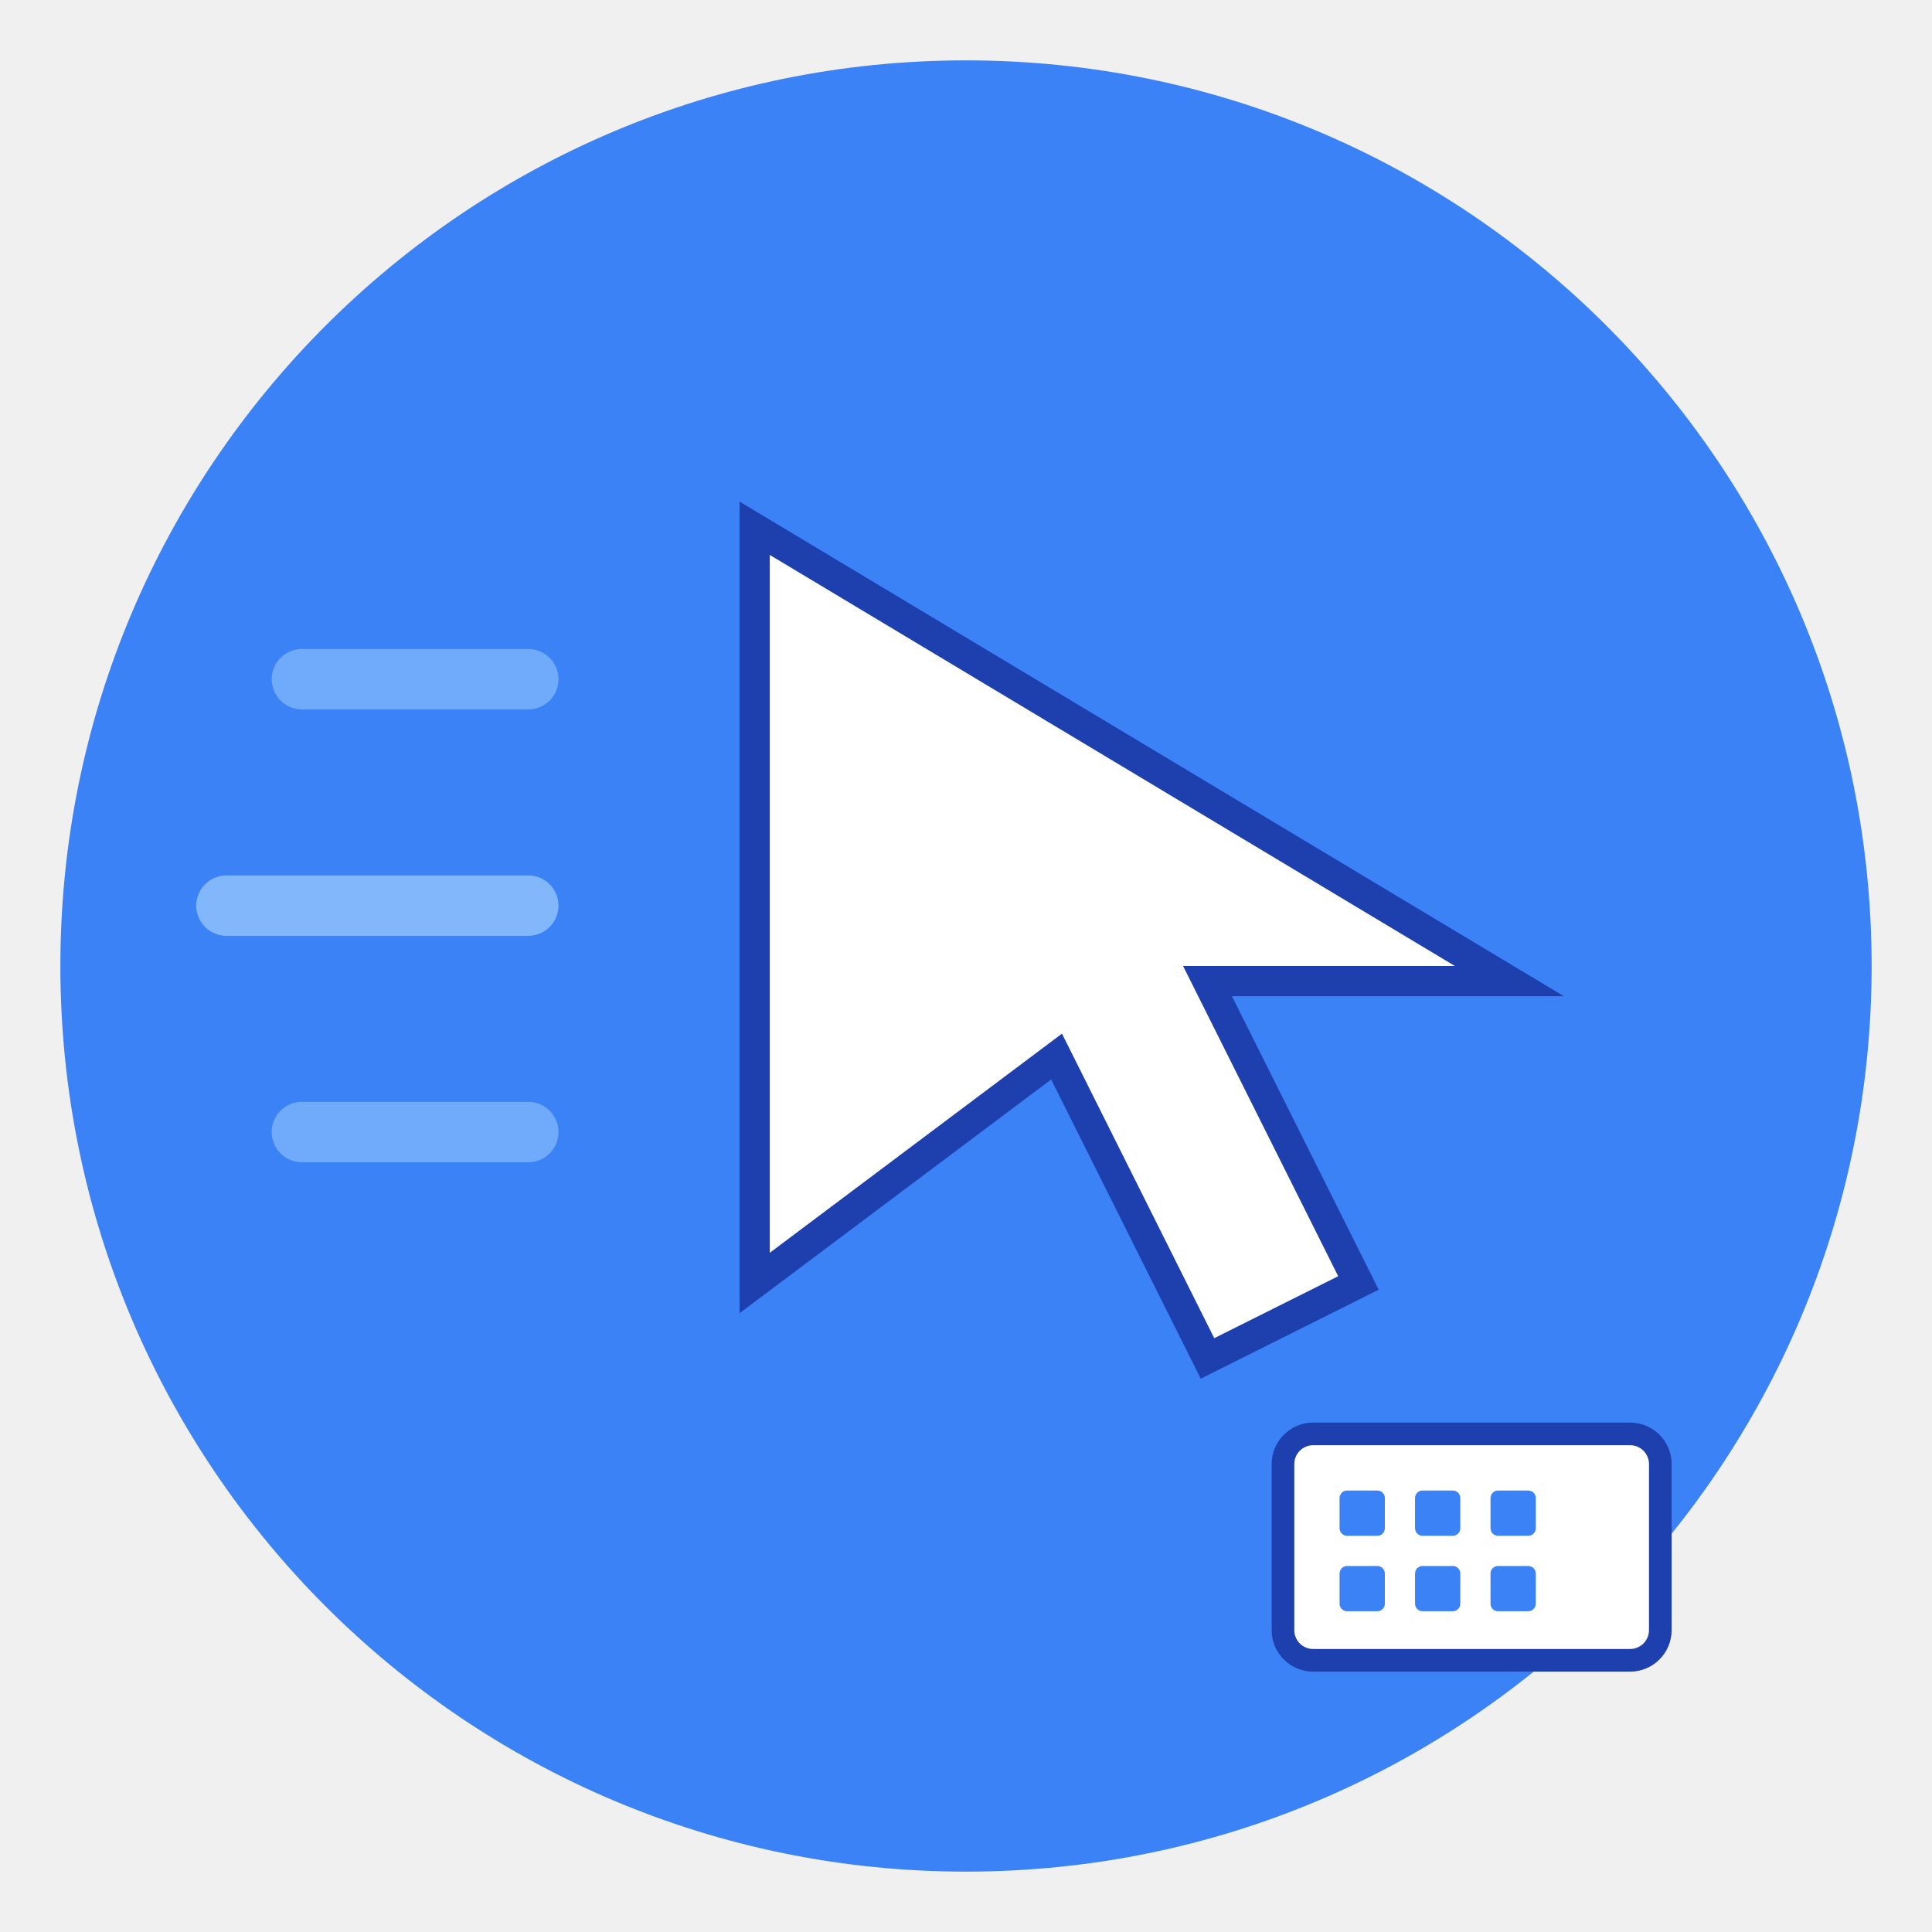
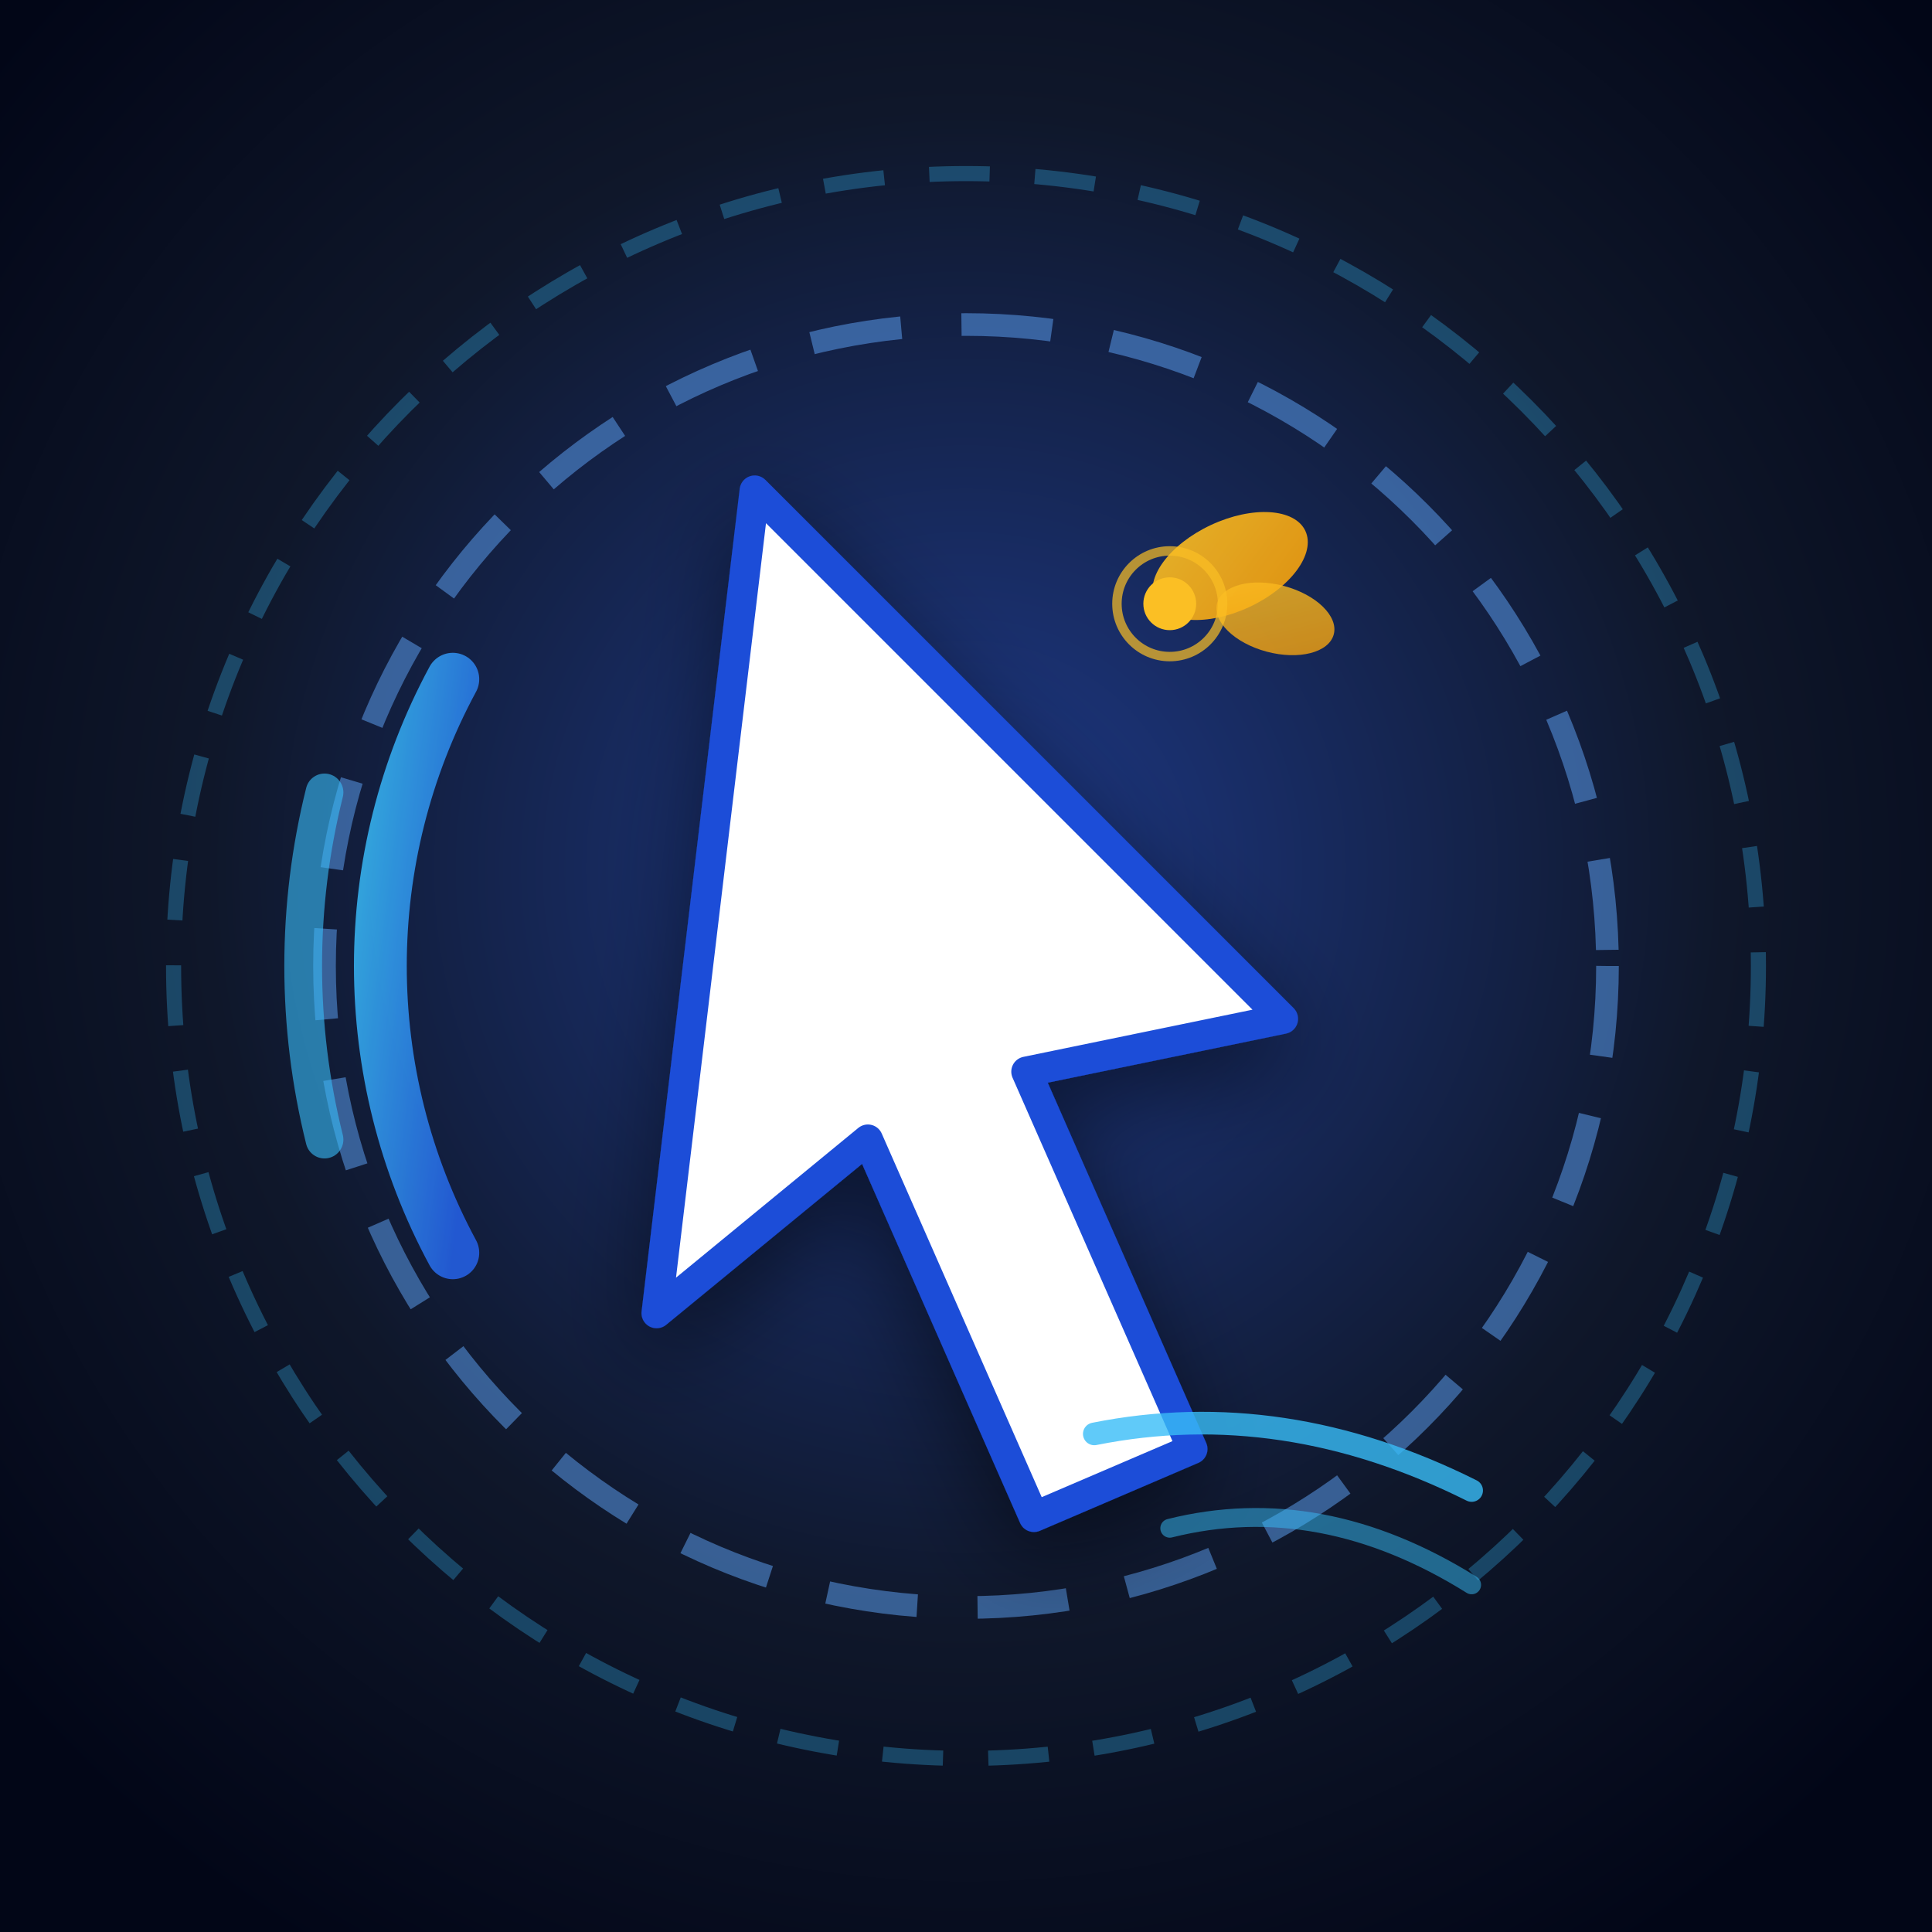
<svg xmlns="http://www.w3.org/2000/svg" width="144" height="144" viewBox="0 0 512 512">
-   <circle cx="256" cy="256" r="240" fill="#3b82f6" />
-   <path d="M 80 180 L 140 180" stroke="#93c5fd" stroke-width="16" stroke-linecap="round" opacity="0.6" />
-   <path d="M 60 240 L 140 240" stroke="#93c5fd" stroke-width="16" stroke-linecap="round" opacity="0.8" />
-   <path d="M 80 300 L 140 300" stroke="#93c5fd" stroke-width="16" stroke-linecap="round" opacity="0.6" />
-   <path d="M 200 140 L 200 340 L 280 280 L 320 360 L 360 340 L 320 260 L 400 260 Z" fill="white" stroke="#1e40af" stroke-width="8" />
-   <rect x="340" y="380" width="100" height="60" rx="8" fill="white" stroke="#1e40af" stroke-width="6" />
-   <rect x="355" y="395" width="12" height="12" rx="2" fill="#3b82f6" />
-   <rect x="375" y="395" width="12" height="12" rx="2" fill="#3b82f6" />
-   <rect x="395" y="395" width="12" height="12" rx="2" fill="#3b82f6" />
-   <rect x="355" y="415" width="12" height="12" rx="2" fill="#3b82f6" />
-   <rect x="375" y="415" width="12" height="12" rx="2" fill="#3b82f6" />
-   <rect x="395" y="415" width="12" height="12" rx="2" fill="#3b82f6" />
+   <defs>
+     <radialGradient id="bgGlow" cx="50%" cy="45%" r="65%">
+       <stop offset="0%" stop-color="#1e3a8a" />
+       <stop offset="60%" stop-color="#0f172a" />
+       <stop offset="100%" stop-color="#020617" />
+     </radialGradient>
+     <linearGradient id="neonCyan" x1="0%" y1="0%" x2="100%" y2="100%">
+       <stop offset="0%" stop-color="#38bdf8" />
+       <stop offset="100%" stop-color="#2563eb" />
+     </linearGradient>
+     <linearGradient id="beeGold" x1="0%" y1="0%" x2="100%" y2="100%">
+       <stop offset="0%" stop-color="#fbbf24" />
+       <stop offset="100%" stop-color="#f59e0b" />
+     </linearGradient>
+     <filter id="shadow" x="-20%" y="-20%" width="140%" height="140%">
+       <feDropShadow dx="0" dy="8" stdDeviation="12" flood-color="#000000" flood-opacity="0.5" />
+     </filter>
+   </defs>
+   <rect width="512" height="512" fill="url(#bgGlow)" />
+   <circle cx="256" cy="256" r="210" fill="none" stroke="#38bdf8" stroke-width="4" stroke-dasharray="16 12" opacity="0.3" />
+   <circle cx="256" cy="256" r="170" fill="none" stroke="#60a5fa" stroke-width="6" stroke-dasharray="24 16" opacity="0.5" />
+   <path d="M 120 180 A 160 160 0 0 0 120 332" fill="none" stroke="url(#neonCyan)" stroke-width="14" stroke-linecap="round" opacity="0.85" />
+   <path d="M 86 210 A 190 190 0 0 0 86 302" fill="none" stroke="#38bdf8" stroke-width="10" stroke-linecap="round" opacity="0.6" />
+   <g filter="url(#shadow)">
+     <path d="M 200 130               L 340 270               L 272 284               L 316 384               L 274 402               L 230 302               L 174 348               Z" fill="#ffffff" stroke="#1d4ed8" stroke-width="8" stroke-linejoin="round" />
+   </g>
+   <g transform="translate(300, 140)">
+     <ellipse cx="26" cy="10" rx="22" ry="12" fill="url(#beeGold)" opacity="0.9" transform="rotate(-25 26 10)" />
+     <ellipse cx="38" cy="24" rx="16" ry="9" fill="url(#beeGold)" opacity="0.8" transform="rotate(15 38 24)" />
+     <circle cx="10" cy="20" r="7" fill="#fbbf24" />
+     <circle cx="10" cy="20" r="14" fill="none" stroke="#fbbf24" stroke-width="2.5" opacity="0.7" />
+   </g>
+   <path d="M 290 380 Q 340 370 390 395" fill="none" stroke="#38bdf8" stroke-width="6" stroke-linecap="round" opacity="0.8" />
+   <path d="M 310 405 Q 350 395 390 420" fill="none" stroke="#38bdf8" stroke-width="5" stroke-linecap="round" opacity="0.5" />
</svg>
